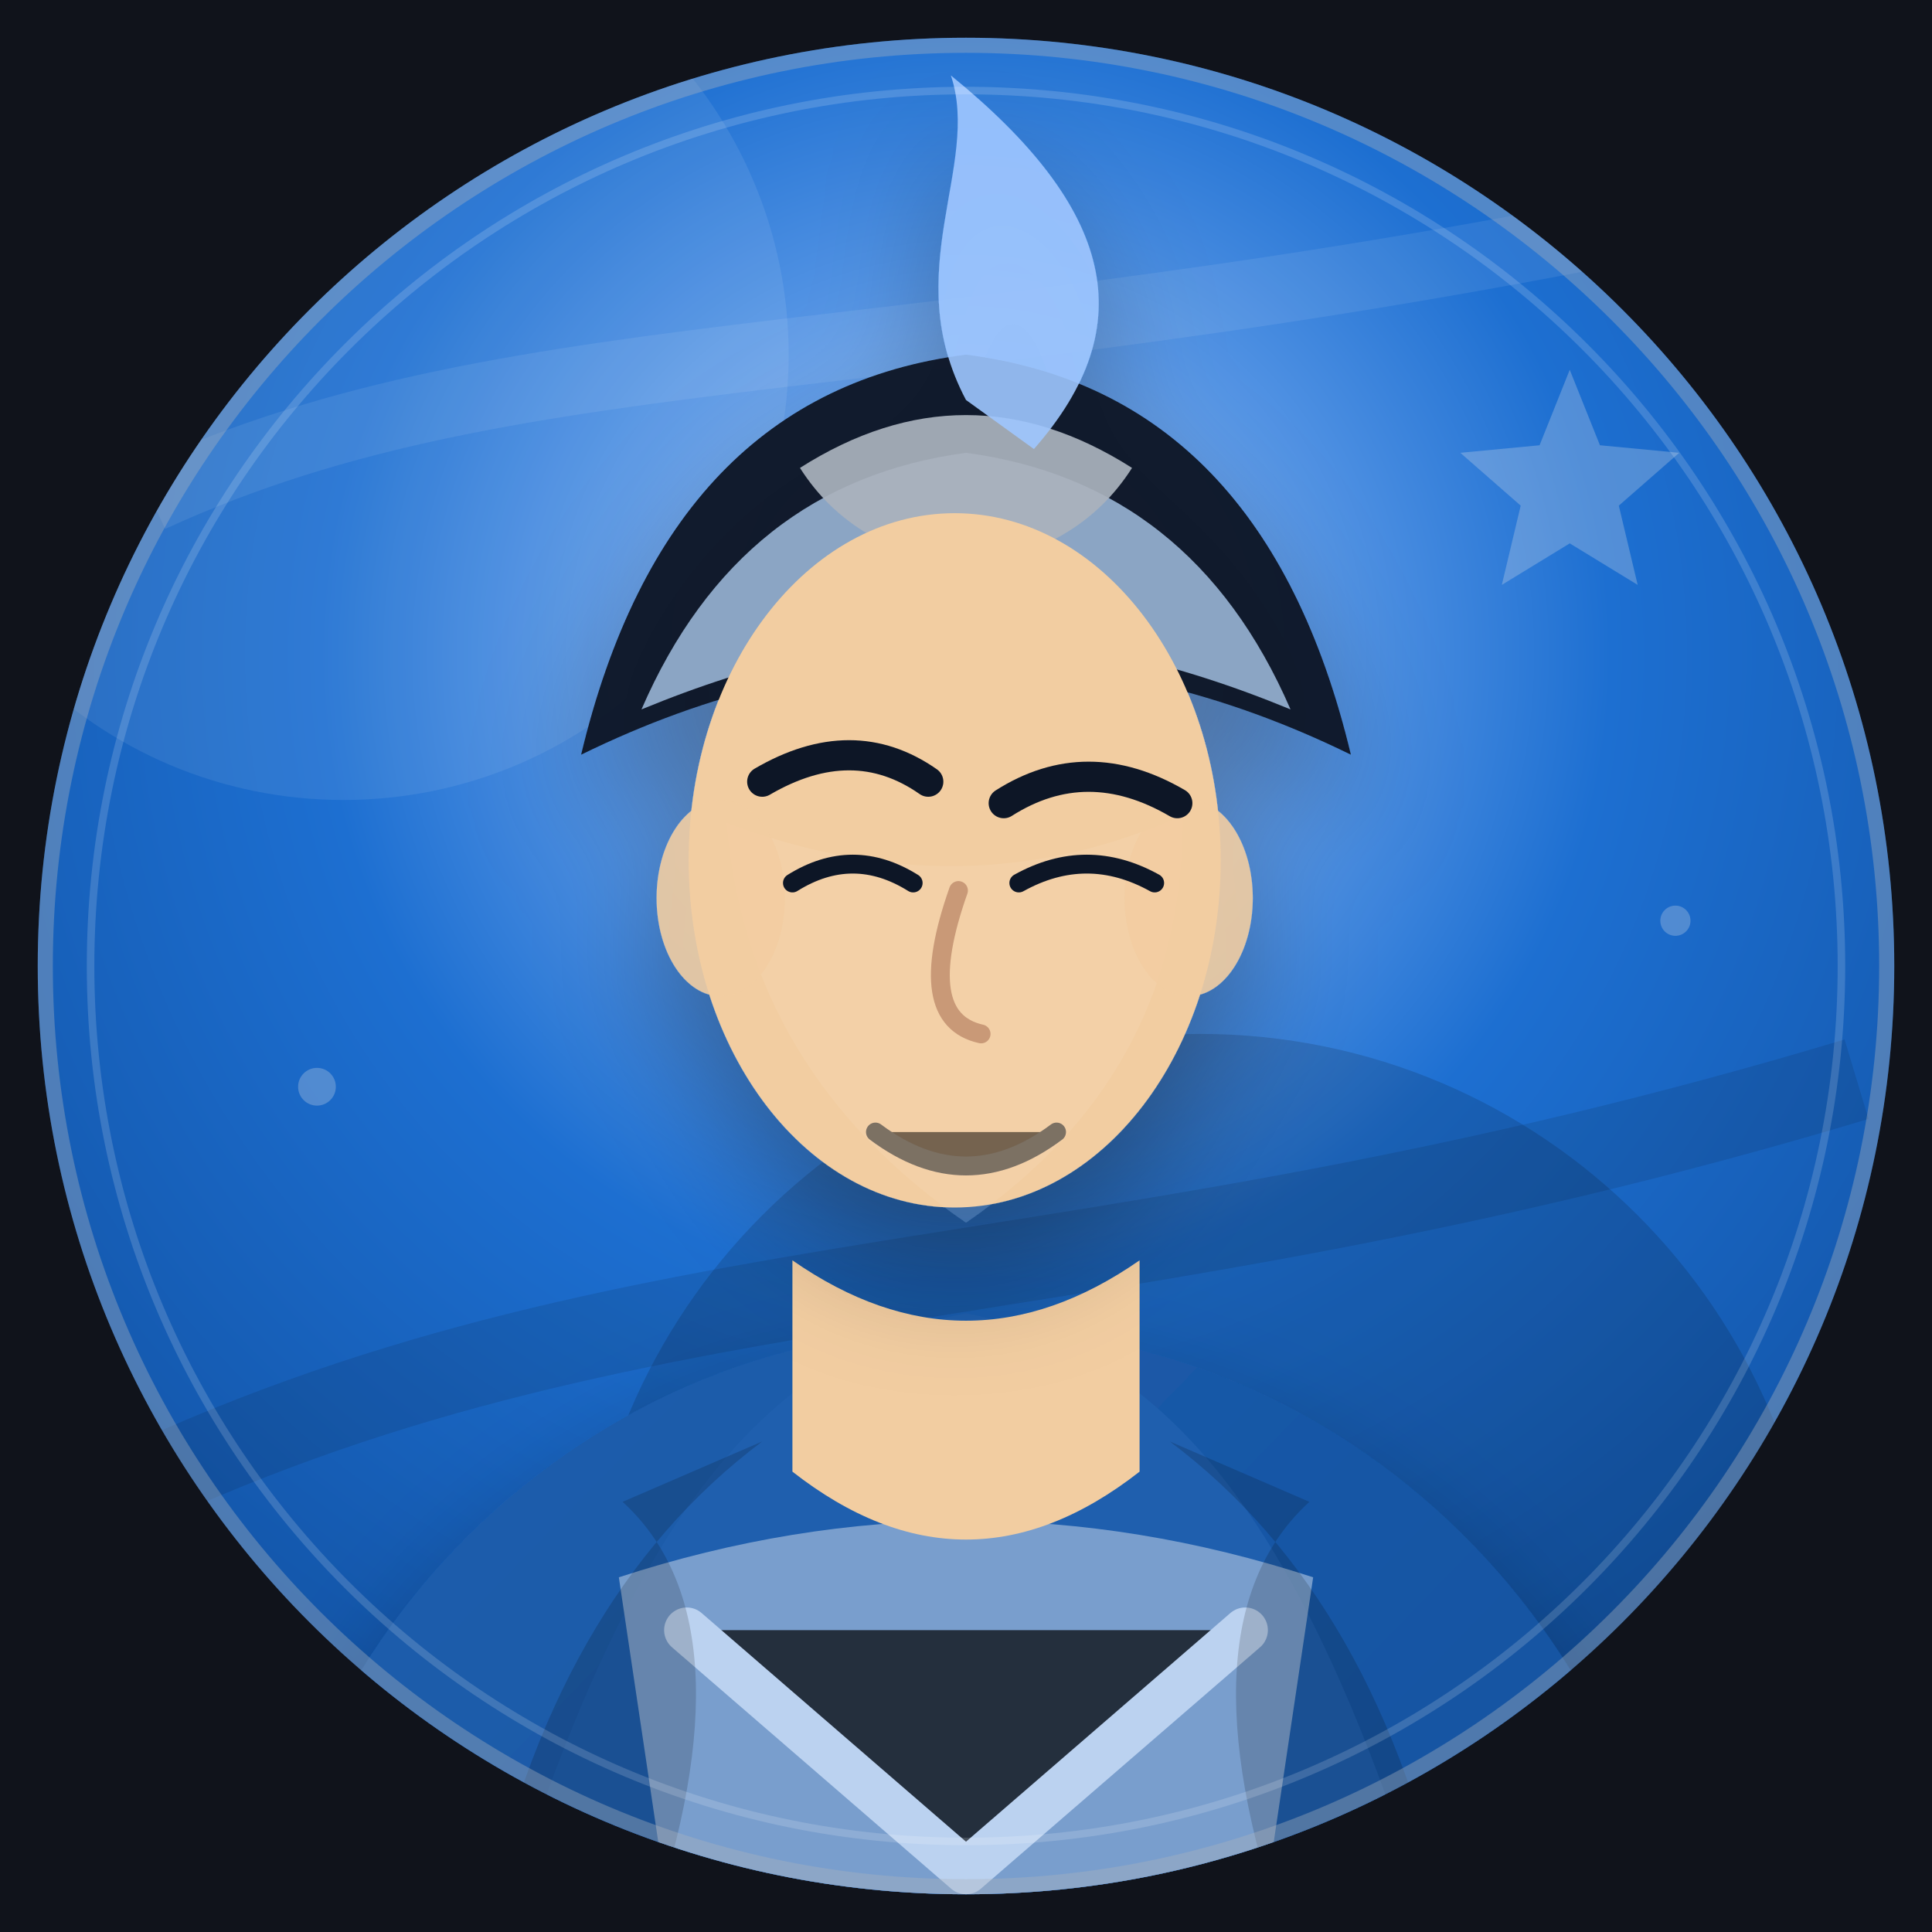
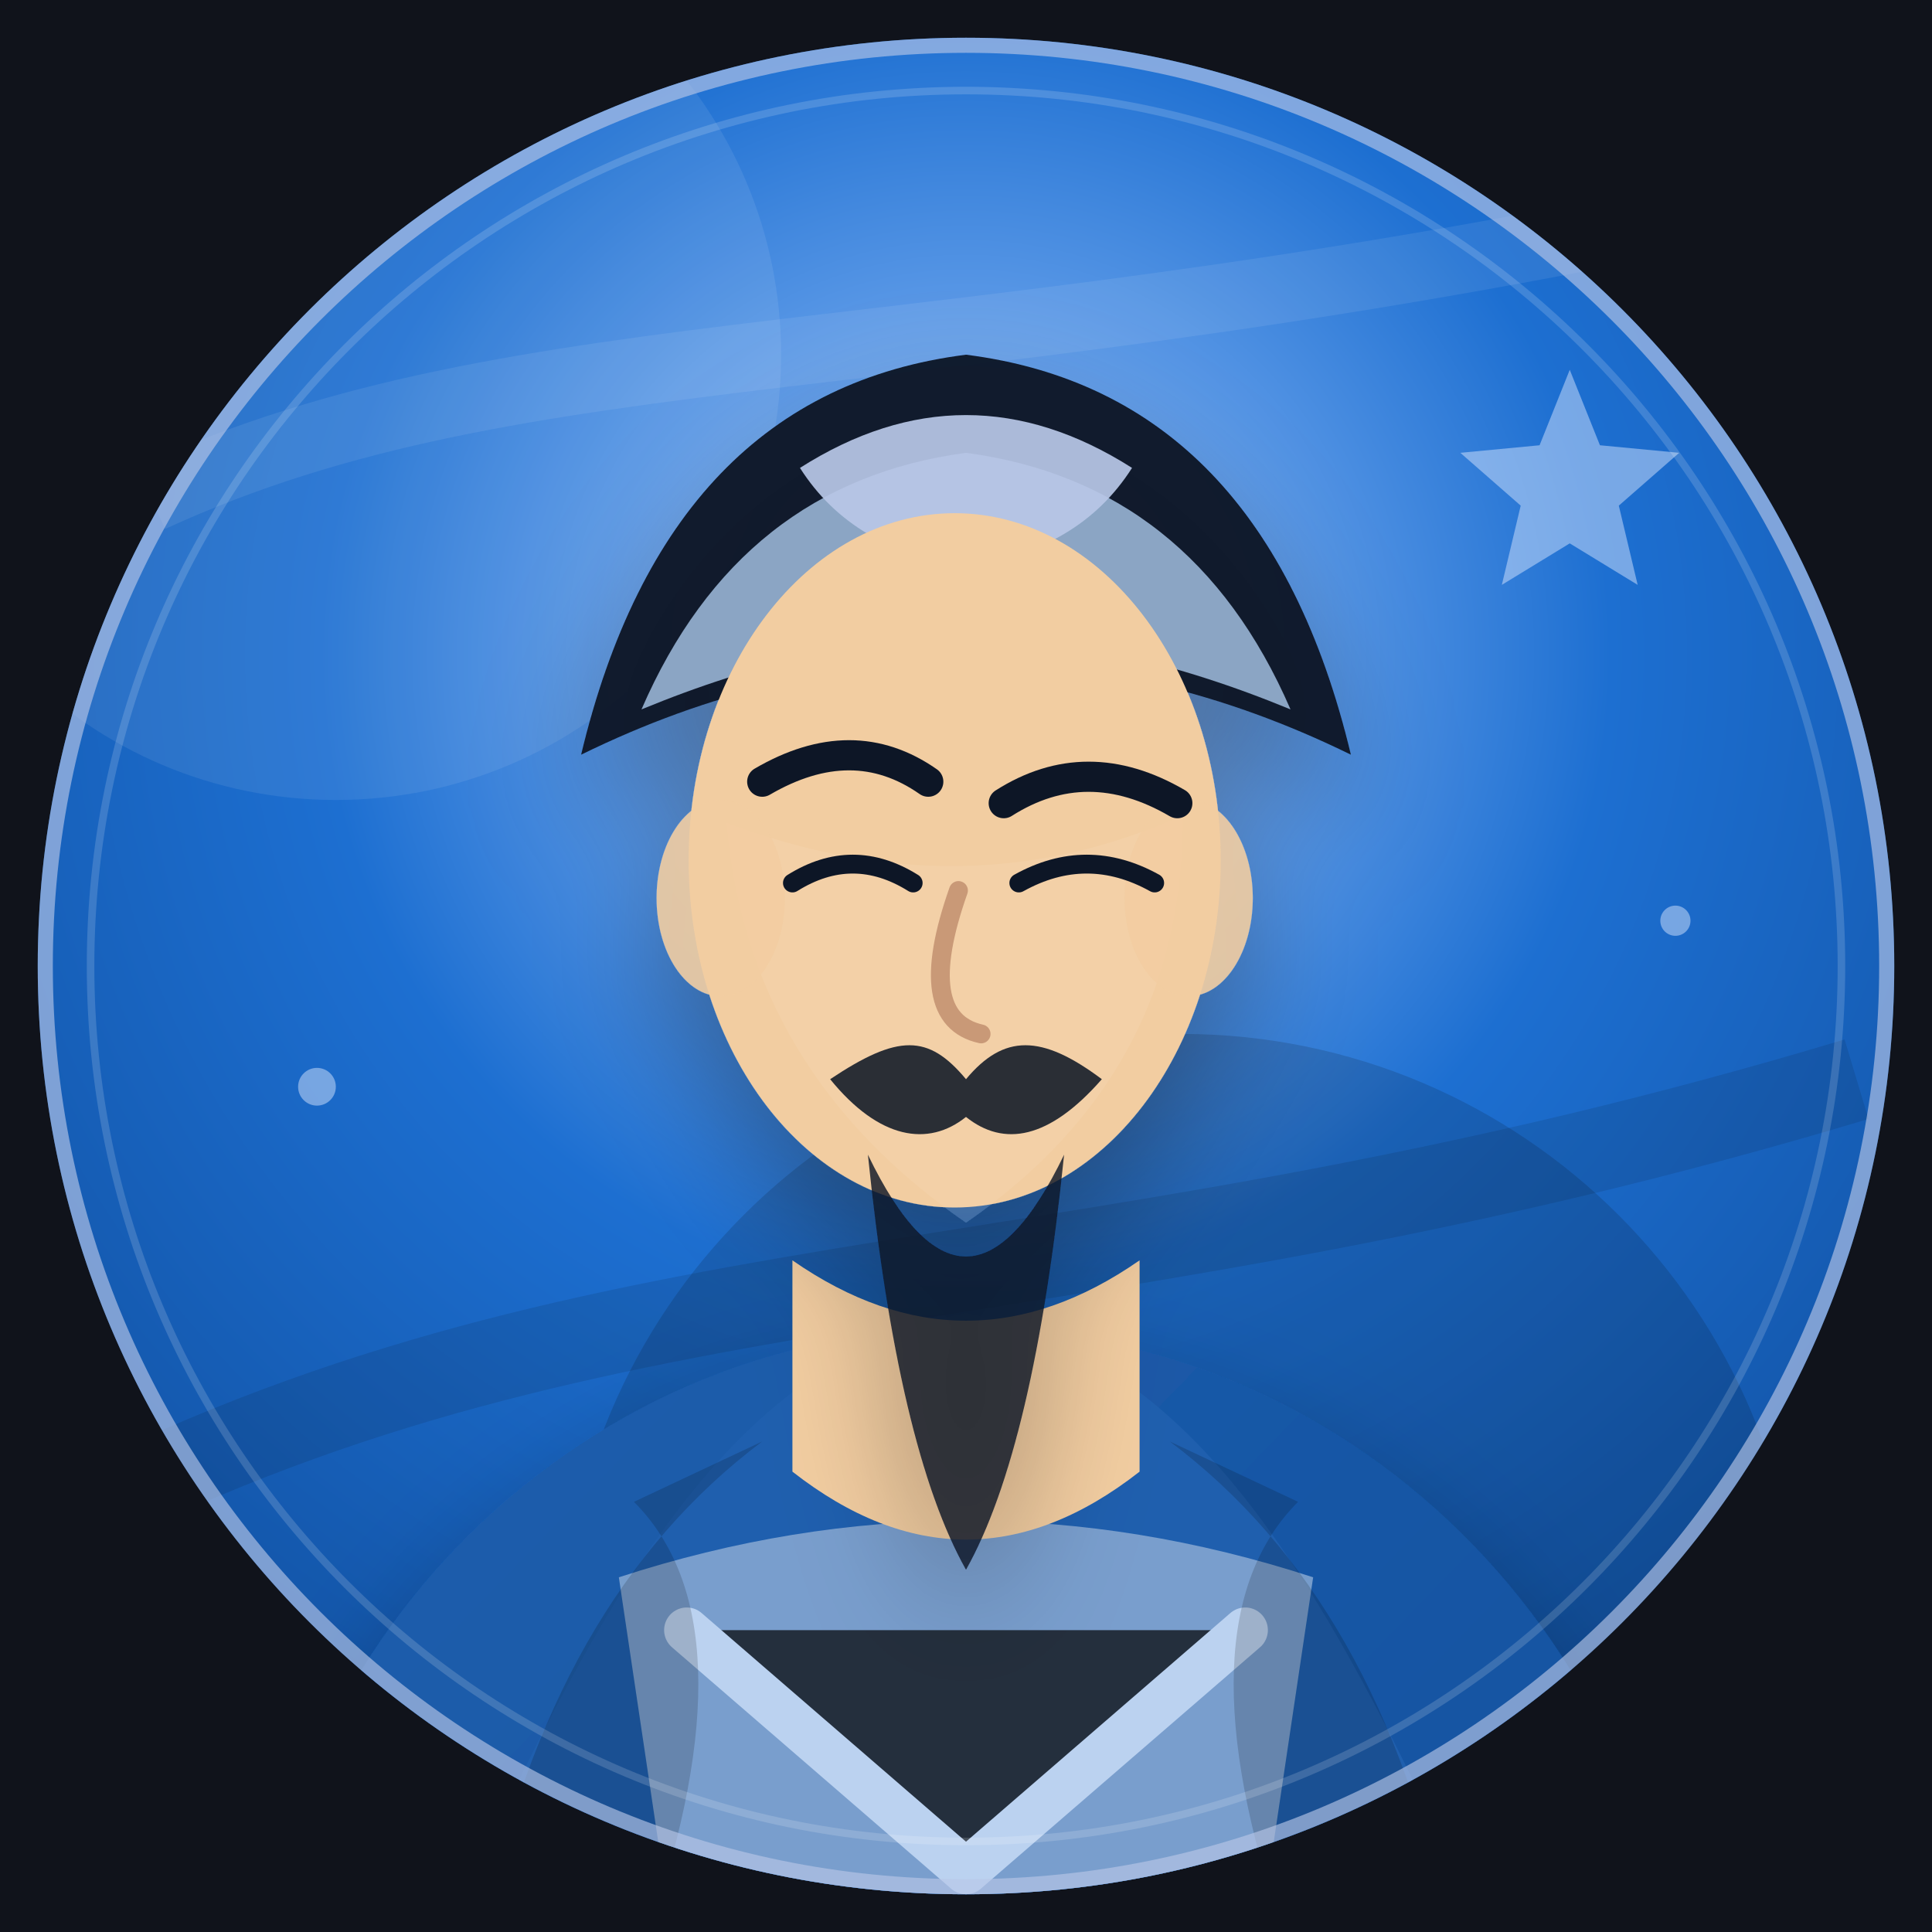
<svg xmlns="http://www.w3.org/2000/svg" viewBox="0 0 512 512" role="img" aria-label="李典 portrait">
  <defs>
    <radialGradient id="bg" cx="50%" cy="34%" r="72%">
      <stop offset="0%" stop-color="#9fc7ff" />
      <stop offset="46%" stop-color="#1d6fd1" />
      <stop offset="100%" stop-color="#0f4c9a" />
    </radialGradient>
    <linearGradient id="robe" x1="0%" y1="0%" x2="100%" y2="100%">
      <stop offset="0%" stop-color="#1f5fae" />
      <stop offset="100%" stop-color="#0f4c9a" />
    </linearGradient>
    <filter id="softShadow" x="-20%" y="-20%" width="140%" height="150%">
      <feDropShadow dx="0" dy="16" stdDeviation="16" flood-color="#000" flood-opacity="0.32" />
    </filter>
    <clipPath id="round">
      <circle cx="256" cy="256" r="246" />
    </clipPath>
  </defs>
  <rect width="512" height="512" fill="#10131b" />
  <g clip-path="url(#round)">
    <rect width="512" height="512" fill="url(#bg)" />
-     <circle cx="91" cy="94" r="118" fill="#fff" opacity="0.08" />
-     <circle cx="318" cy="438" r="164" fill="#000" opacity="0.14" />
+     <circle cx="89" cy="94" r="118" fill="#fff" opacity="0.08" />
+     <circle cx="313" cy="438" r="164" fill="#000" opacity="0.14" />
    <path d="M40 132 C140 86 244 102 472 52" stroke="#fff" stroke-width="18" opacity="0.08" fill="none" />
    <path d="M28 398 C168 330 286 348 492 286" stroke="#000" stroke-width="22" opacity="0.1" fill="none" />
-     <g opacity="0.28">
-       <path d="M416 98 l8 20 21 2 -16 14 5 21 -18 -11 -18 11 5 -21 -16 -14 21 -2Z" fill="#dfe3e8" />
-       <circle cx="84" cy="288" r="5" fill="#dfe3e8" />
-       <circle cx="444" cy="244" r="4" fill="#dfe3e8" />
+     <g opacity="0.48">
+       <path d="M416 98 l8 20 21 2 -16 14 5 21 -18 -11 -18 11 5 -21 -16 -14 21 -2Z" fill="#dce7ff" />
+       <circle cx="84" cy="288" r="5" fill="#dce7ff" />
+       <circle cx="444" cy="244" r="4" fill="#dce7ff" />
    </g>
    <ellipse cx="256" cy="548" rx="190" ry="196" fill="url(#robe)" filter="url(#softShadow)" />
-     <path d="M132 514 C164 410 198 360 256 348 C314 360 348 410 380 514Z" fill="#1f5fae" />
+     <path d="M118 514 C164 410 198 360 256 348 C314 360 348 410 394 514Z" fill="#1f5fae" />
    <path d="M164 418 Q256 388 348 418 L334 512 H178Z" fill="#9bb7d9" opacity="0.72" />
    <path d="M182 432 L256 496 L330 432" stroke="#d7e8ff" stroke-width="12" stroke-linecap="round" stroke-linejoin="round" opacity="0.7" />
-     <path d="M165 398 Q200 430 172 512 H128 Q146 424 202 382Z" fill="#000" opacity="0.16" />
-     <path d="M347 398 Q312 430 340 512 H384 Q366 424 310 382Z" fill="#000" opacity="0.16" />
+     <path d="M168 398 Q200 430 172 512 H128 Q146 424 202 382Z" fill="#000" opacity="0.16" />
+     <path d="M344 398 Q312 430 340 512 H384 Q366 424 310 382Z" fill="#000" opacity="0.16" />
    <path d="M210 334 Q256 366 302 334 V390 Q256 426 210 390Z" fill="#f2cda1" />
    <g filter="url(#softShadow)">
      <path d="M154 200 Q177 104 256 94 Q335 104 358 200 Q307 175 256 176 Q205 175 154 200Z" fill="#101827" opacity="0.96" />
      <path d="M170 188 Q196 128 256 120 Q316 128 342 188 Q296 169 256 169 Q216 169 170 188Z" fill="#9bb7d9" opacity="0.88" />
-       <path d="M212 124 Q256 96 300 124 Q286 146 256 150 Q226 146 212 124Z" fill="#aab2bd" opacity="0.92" />
-       <path d="M256 106 C238 72 260 44 252 20 C295 55 303 86 274 119Z" fill="#9fc7ff" opacity="0.9" />
+       <path d="M212 124 Q256 96 300 124 Q286 146 256 150 Q226 146 212 124Z" fill="#b9c7e7" opacity="0.92" />
      <ellipse cx="253" cy="228" rx="70.5" ry="92" fill="#f2cda1" />
      <path d="M192.5 218 Q256 242 313.5 216 Q314 284 256 324 Q198 284 192.5 218Z" fill="#fff" opacity="0.06" />
      <ellipse cx="191" cy="238" rx="17" ry="26" fill="#f2cda1" opacity="0.88" />
      <ellipse cx="315" cy="238" rx="17" ry="26" fill="#f2cda1" opacity="0.88" />
      <path d="M202 207.153 Q226 193.153 246 207.153" stroke="#101827" stroke-width="8" stroke-linecap="round" fill="none" />
      <path d="M266 212.847 Q288 198.847 312 212.847" stroke="#101827" stroke-width="8" stroke-linecap="round" fill="none" />
      <path d="M210 234 Q226 224 242 234" stroke="#111827" stroke-width="5" stroke-linecap="round" fill="none" />
      <path d="M270 234 Q288 224 306 234" stroke="#111827" stroke-width="5" stroke-linecap="round" fill="none" />
      <path d="M254 236 Q242 270 260 274" stroke="#a56b50" stroke-width="5" stroke-linecap="round" fill="none" opacity="0.55" />
-       <path d="M232 300 Q256 318 280 300" stroke="#101827" stroke-width="5" stroke-linecap="round" opacity="0.52" />
+       <path d="M220 286 C238 274 246 274 256 286 C266 274 276 274 292 286 C278 302 266 304 256 296 C246 304 233 302 220 286Z" fill="#101827" opacity="0.88" />
+       <path d="M230 306 Q256 360 282 306 Q274 384 256 416 Q238 384 230 306Z" fill="#101827" opacity="0.82" />
    </g>
-     <circle cx="256" cy="256" r="246" fill="none" stroke="#aab2bd" stroke-width="8" opacity="0.38" />
+     <circle cx="256" cy="256" r="246" fill="none" stroke="#b9c7e7" stroke-width="8" opacity="0.64" />
    <circle cx="256" cy="256" r="232" fill="none" stroke="#fff" stroke-width="2" opacity="0.16" />
  </g>
</svg>
